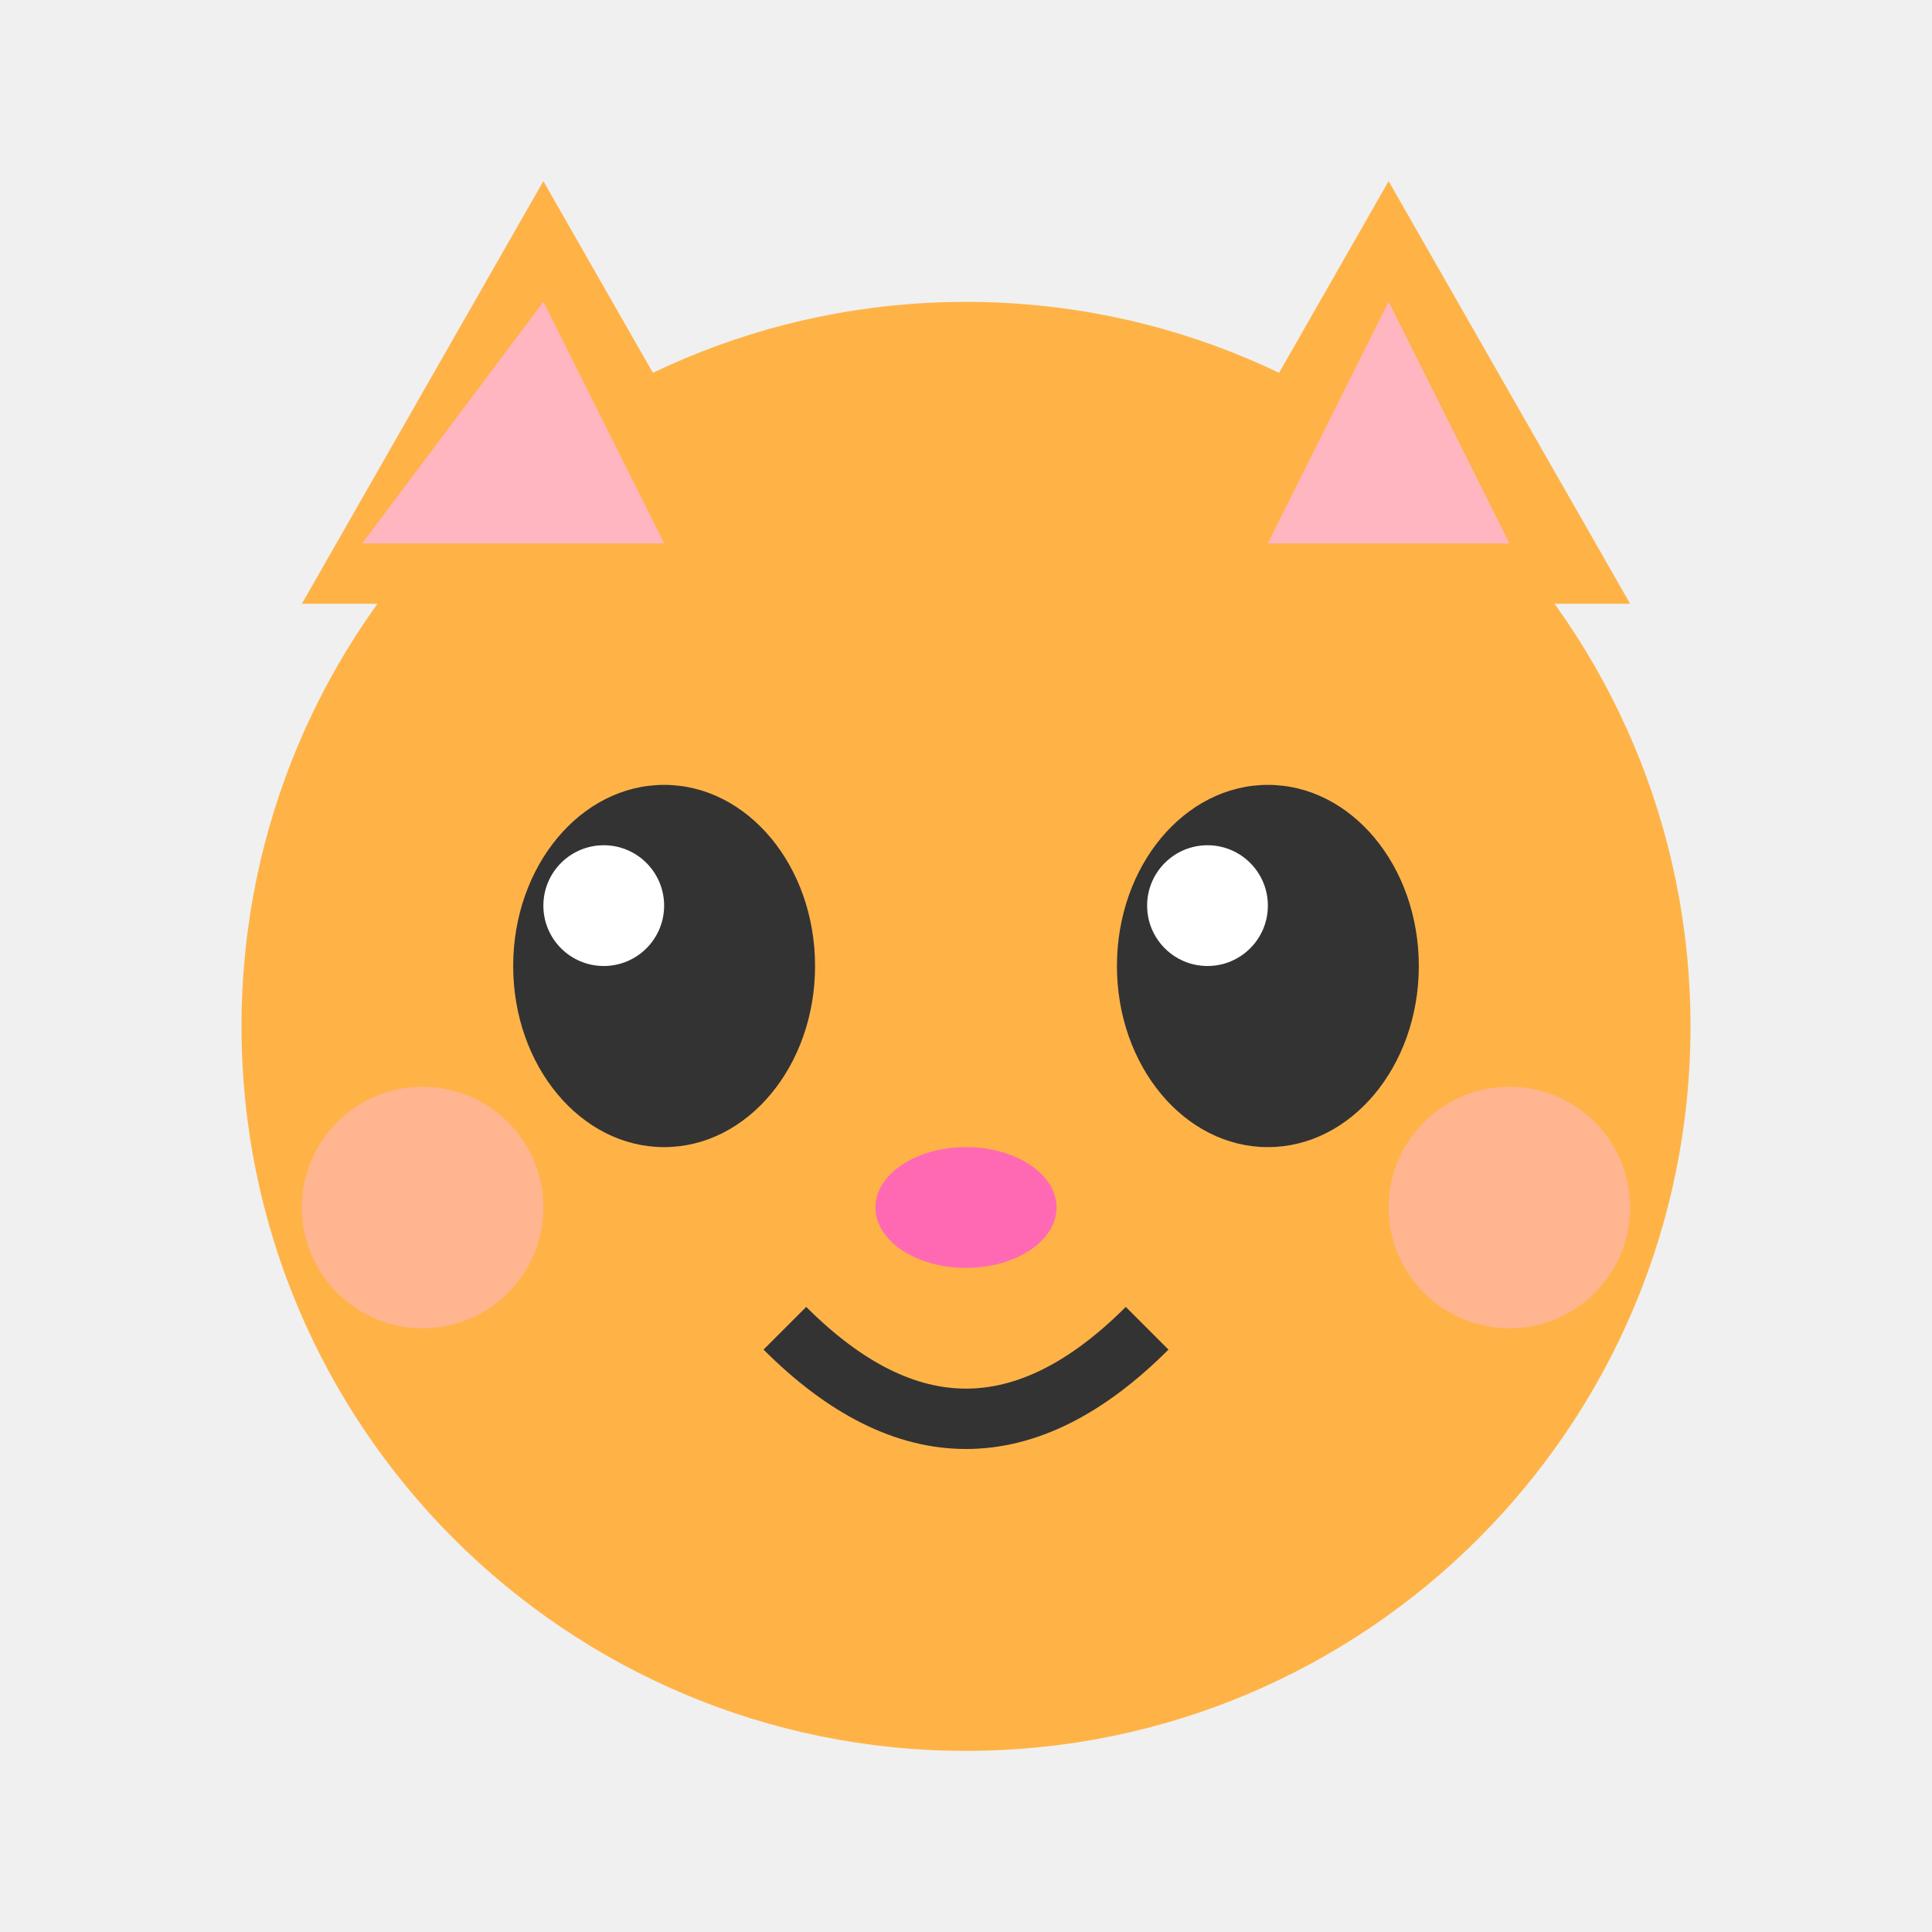
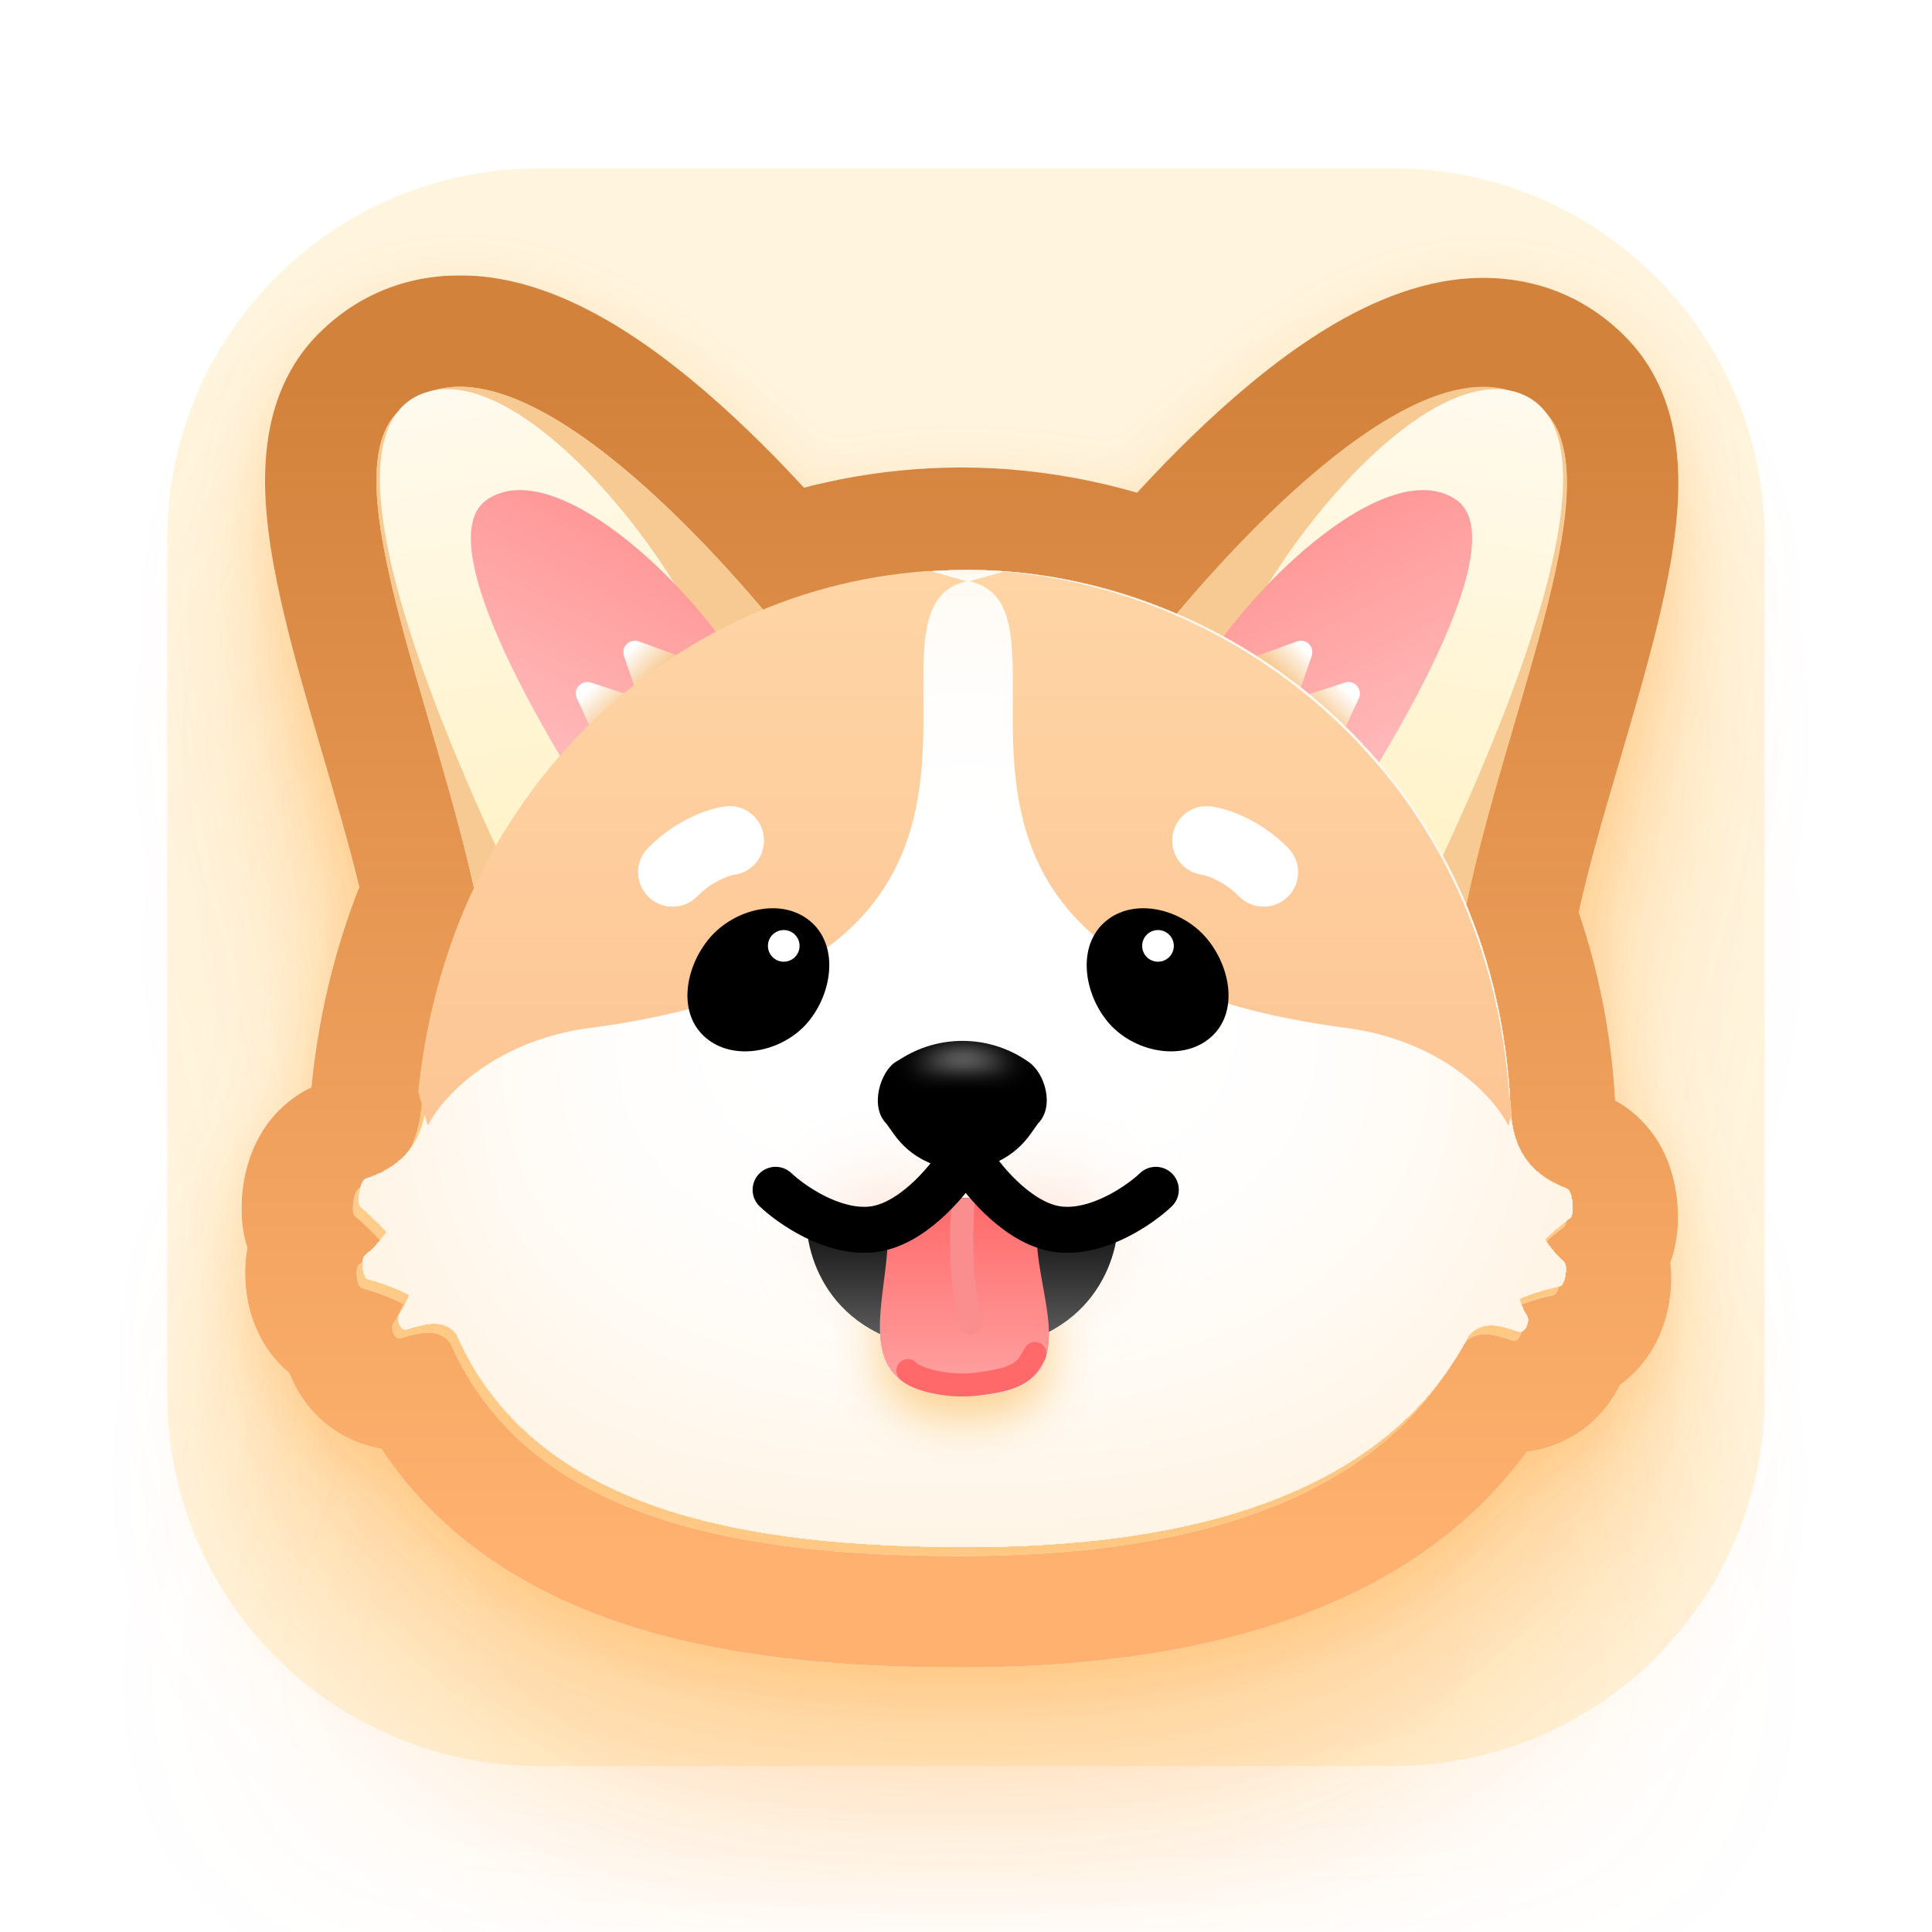
- <svg xmlns="http://www.w3.org/2000/svg" width="32" height="32" viewBox="0 0 32 32">
-   <circle cx="16" cy="17" r="12" fill="#FFB347" />
-   <polygon points="5,10 9,3 13,10" fill="#FFB347" />
-   <polygon points="6,9 9,5 11,9" fill="#FFB6C1" />
-   <polygon points="19,10 23,3 27,10" fill="#FFB347" />
-   <polygon points="21,9 23,5 25,9" fill="#FFB6C1" />
-   <ellipse cx="11" cy="16" rx="2.5" ry="3" fill="#333" />
-   <ellipse cx="21" cy="16" rx="2.5" ry="3" fill="#333" />
-   <circle cx="10" cy="15" r="1" fill="#FFF" />
-   <circle cx="20" cy="15" r="1" fill="#FFF" />
-   <ellipse cx="16" cy="20" rx="1.5" ry="1" fill="#FF69B4" />
-   <path d="M13,22 Q16,25 19,22" fill="none" stroke="#333" stroke-width="1" />
-   <circle cx="7" cy="20" r="2" fill="#FFB6C1" opacity="0.6" />
-   <circle cx="25" cy="20" r="2" fill="#FFB6C1" opacity="0.6" />
+ <svg xmlns="http://www.w3.org/2000/svg" width="104" height="104" viewBox="0 0 104 104" fill="none">
+   <g clip-path="url(#clip0_0_26)">
+     <rect width="104" height="104" fill="white" />
+     <rect x="9" y="9.063" width="86" height="86" rx="20" fill="#FFF4DD" />
+     <g filter="url(#filter0_dddd_0_26)">
+       <mask id="path-2-outside-1_0_26" maskUnits="userSpaceOnUse" x="12.998" y="14.82" width="78" height="75" fill="black">
+         <rect fill="white" x="12.998" y="14.82" width="78" height="75" />
+         <path d="M21.387 22.209C26.383 17.19 36.141 26.922 41.38 33.178C44.671 31.86 48.19 31.165 51.764 31.165C55.553 31.165 59.418 31.979 63.044 33.541C68.235 27.297 78.171 17.264 83.227 22.343C86.847 25.98 80.701 39.229 78.762 49.586C80.05 52.795 80.844 56.385 80.991 60.33C81.144 62.364 81.981 63.693 84.035 64.487C84.311 64.594 84.443 65.856 84.206 66.033C83.762 66.36 83.297 66.757 82.828 67.196C83.126 67.66 83.468 68.078 83.862 68.422C84.084 68.618 83.921 69.651 83.632 69.716C82.917 69.873 82.161 70.098 81.442 70.402C81.566 70.754 81.709 71.077 81.881 71.362C82.034 71.615 81.729 72.269 81.449 72.174C80.4 71.813 79.436 71.527 78.72 72.401C74.088 81.247 63.081 83.762 51.764 83.762C39.907 83.762 28.421 81.867 24.231 72.27C23.547 71.462 22.581 71.733 21.538 72.047C21.255 72.132 21 71.493 21.168 71.251C21.38 70.943 21.559 70.584 21.715 70.188C20.986 69.822 20.211 69.543 19.481 69.341C19.197 69.261 19.091 68.255 19.323 68.072C19.764 67.725 20.152 67.29 20.493 66.796C20.019 66.288 19.547 65.829 19.097 65.455C18.871 65.265 19.063 64.046 19.342 63.953C21.512 63.237 22.433 61.878 22.68 59.715C23.024 55.525 24.057 51.703 25.624 48.313C23.479 38.146 17.899 25.714 21.387 22.209Z" />
+       </mask>
+       <path d="M21.387 22.209L17.135 17.976L17.134 17.976L21.387 22.209ZM41.38 33.178L36.781 37.031L39.574 40.366L43.612 38.748L41.38 33.178ZM51.764 31.165L51.765 25.165H51.765L51.764 31.165ZM63.044 33.541L60.671 39.051L64.791 40.826L67.659 37.376L63.044 33.541ZM83.227 22.343L87.48 18.111L87.479 18.11L83.227 22.343ZM78.762 49.586L72.865 48.482L72.543 50.199L73.194 51.821L78.762 49.586ZM80.991 60.33L74.995 60.553L74.999 60.666L75.008 60.78L80.991 60.33ZM84.035 64.487L86.213 58.896L86.205 58.893L86.197 58.89L84.035 64.487ZM84.206 66.033L87.767 70.862L87.782 70.851L87.797 70.84L84.206 66.033ZM82.828 67.196L78.728 62.816L75.074 66.236L77.783 70.444L82.828 67.196ZM83.862 68.422L87.829 63.922L87.823 63.916L87.816 63.91L83.862 68.422ZM83.632 69.716L84.923 75.575L84.933 75.573L83.632 69.716ZM81.442 70.402L79.103 64.877L73.911 67.074L75.782 72.393L81.442 70.402ZM81.881 71.362L87.019 68.263L87.017 68.259L81.881 71.362ZM81.449 72.174L79.497 77.847L79.507 77.851L81.449 72.174ZM78.72 72.401L74.077 68.601L73.689 69.075L73.405 69.618L78.72 72.401ZM51.764 83.762V89.762H51.764L51.764 83.762ZM24.231 72.27L29.73 69.869L29.378 69.064L28.809 68.392L24.231 72.27ZM21.538 72.047L23.26 77.795L23.268 77.793L21.538 72.047ZM21.168 71.251L26.106 74.658L26.107 74.657L21.168 71.251ZM21.715 70.188L27.297 72.39L29.311 67.286L24.406 64.825L21.715 70.188ZM19.481 69.341L17.863 75.118L17.87 75.12L17.877 75.122L19.481 69.341ZM19.323 68.072L15.611 63.358L15.605 63.363L19.323 68.072ZM20.493 66.796L25.427 70.21L28.173 66.239L24.883 62.707L20.493 66.796ZM19.097 65.455L15.245 70.055L15.252 70.06L15.258 70.066L19.097 65.455ZM19.342 63.953L17.463 58.255L17.451 58.259L17.438 58.263L19.342 63.953ZM22.68 59.715L28.641 60.397L28.652 60.301L28.66 60.206L22.68 59.715ZM25.624 48.313L31.07 50.83L31.905 49.023L31.494 47.075L25.624 48.313ZM21.387 22.209L25.64 26.441C25.232 26.851 24.656 26.802 24.824 26.832C25.288 26.915 26.305 27.304 27.865 28.39C30.922 30.517 34.264 34.026 36.781 37.031L41.38 33.178L45.98 29.326C43.257 26.074 39.1 21.589 34.719 18.54C32.561 17.039 29.874 15.545 26.94 15.02C23.709 14.441 20.04 15.057 17.135 17.976L21.387 22.209ZM41.38 33.178L43.612 38.748C46.207 37.708 48.97 37.164 51.764 37.165L51.764 31.165L51.765 25.165C47.41 25.164 43.134 26.012 39.149 27.609L41.38 33.178ZM51.764 31.165L51.764 37.165C54.703 37.165 57.762 37.798 60.671 39.051L63.044 33.541L65.418 28.03C61.073 26.159 56.403 25.165 51.765 25.165L51.764 31.165ZM63.044 33.541L67.659 37.376C70.15 34.379 73.53 30.794 76.643 28.6C78.233 27.479 79.284 27.062 79.778 26.969C79.977 26.932 79.393 26.996 78.975 26.576L83.227 22.343L87.479 18.11C84.533 15.151 80.811 14.565 77.562 15.175C74.61 15.73 71.904 17.259 69.729 18.792C65.312 21.905 61.129 26.459 58.431 29.705L63.044 33.541ZM83.227 22.343L78.975 26.576C77.997 25.594 78.415 24.832 78.337 26.373C78.272 27.641 77.919 29.466 77.275 31.924C76.133 36.282 73.875 43.085 72.865 48.482L78.762 49.586L84.66 50.689C85.588 45.729 87.372 40.73 88.883 34.966C89.566 32.362 90.191 29.545 90.322 26.983C90.438 24.694 90.268 20.912 87.48 18.111L83.227 22.343ZM78.762 49.586L73.194 51.821C74.22 54.376 74.874 57.285 74.995 60.553L80.991 60.33L86.987 60.107C86.815 55.486 85.881 51.213 84.33 47.35L78.762 49.586ZM80.991 60.33L75.008 60.78C75.137 62.501 75.599 64.498 76.902 66.339C78.227 68.212 80.029 69.371 81.872 70.084L84.035 64.487L86.197 58.89C86.078 58.844 86.115 58.844 86.236 58.931C86.368 59.026 86.54 59.185 86.698 59.409C87.031 59.878 86.998 60.194 86.974 59.879L80.991 60.33ZM84.035 64.487L81.856 70.078C80.203 69.433 79.375 68.267 79.112 67.865C78.78 67.358 78.615 66.924 78.546 66.726C78.401 66.309 78.361 66.009 78.347 65.879C78.333 65.744 78.31 65.459 78.357 65.046C78.38 64.849 78.44 64.422 78.631 63.892C78.777 63.486 79.269 62.231 80.615 61.226L84.206 66.033L87.797 70.84C89.202 69.79 89.742 68.458 89.924 67.948C90.152 67.314 90.239 66.759 90.279 66.417C90.359 65.715 90.33 65.074 90.278 64.589C90.226 64.108 90.116 63.461 89.876 62.772C89.759 62.438 89.541 61.886 89.15 61.289C88.828 60.797 87.935 59.567 86.213 58.896L84.035 64.487ZM84.206 66.033L80.644 61.204C79.962 61.707 79.314 62.266 78.728 62.816L82.828 67.196L86.928 71.576C87.279 71.248 87.562 71.013 87.767 70.862L84.206 66.033ZM82.828 67.196L77.783 70.444C78.316 71.273 79.008 72.147 79.907 72.935L83.862 68.422L87.816 63.91C87.874 63.961 87.904 63.996 87.91 64.003C87.916 64.01 87.902 63.994 87.873 63.948L82.828 67.196ZM83.862 68.422L79.894 72.923C78.851 72.004 78.423 70.973 78.255 70.488C78.068 69.944 78.008 69.495 77.985 69.245C77.939 68.742 77.982 68.36 78.022 68.121C78.06 67.896 78.153 67.457 78.415 66.912C78.545 66.642 78.813 66.142 79.298 65.609C79.765 65.097 80.752 64.209 82.332 63.858L83.632 69.716L84.933 75.573C86.584 75.206 87.64 74.272 88.17 73.69C88.719 73.088 89.045 72.495 89.228 72.115C89.595 71.353 89.768 70.631 89.855 70.116C89.945 69.586 90.004 68.905 89.935 68.152C89.901 67.776 89.82 67.214 89.6 66.576C89.4 65.996 88.928 64.89 87.829 63.922L83.862 68.422ZM83.632 69.716L82.341 63.856C81.339 64.077 80.222 64.403 79.103 64.877L81.442 70.402L83.781 75.927C84.1 75.792 84.495 75.669 84.923 75.575L83.632 69.716ZM81.442 70.402L75.782 72.393C76.001 73.015 76.305 73.736 76.746 74.465L81.881 71.362L87.017 68.259C87.068 68.343 87.096 68.402 87.106 68.425C87.117 68.448 87.114 68.446 87.102 68.411L81.442 70.402ZM81.881 71.362L76.744 74.462C75.797 72.892 75.897 71.419 75.961 70.89C76.043 70.214 76.242 69.65 76.469 69.199C76.674 68.792 77.106 68.071 77.939 67.413C78.784 66.746 80.827 65.62 83.39 66.496L81.449 72.174L79.507 77.851C82.21 78.775 84.397 77.603 85.373 76.832C86.338 76.071 86.888 75.188 87.186 74.598C87.505 73.964 87.77 73.195 87.874 72.329C87.961 71.609 88.042 69.959 87.019 68.263L81.881 71.362ZM81.449 72.174L83.401 66.5C83.017 66.368 81.623 65.85 80.055 65.825C77.972 65.792 75.723 66.59 74.077 68.601L78.72 72.401L83.363 76.201C83.001 76.644 82.45 77.118 81.7 77.445C80.969 77.764 80.308 77.83 79.865 77.823C79.456 77.817 79.198 77.748 79.19 77.746C79.184 77.744 79.242 77.759 79.497 77.847L81.449 72.174ZM78.72 72.401L73.405 69.618C70.51 75.147 62.938 77.762 51.764 77.762L51.764 83.762L51.764 89.762C63.223 89.762 77.667 87.347 84.036 75.184L78.72 72.401ZM51.764 83.762V77.762C46.041 77.762 40.999 77.288 37.07 75.94C33.299 74.646 30.971 72.713 29.73 69.869L24.231 72.27L18.732 74.671C21.68 81.423 27.191 85.237 33.175 87.29C39.001 89.289 45.63 89.762 51.764 89.762V83.762ZM24.231 72.27L28.809 68.392C27.1 66.374 24.838 65.713 22.94 65.739C21.487 65.758 20.154 66.198 19.808 66.302L21.538 72.047L23.268 77.793C23.395 77.754 23.48 77.729 23.55 77.709C23.583 77.7 23.607 77.694 23.624 77.689C23.64 77.685 23.647 77.683 23.646 77.684C23.645 77.684 23.633 77.687 23.612 77.691C23.59 77.695 23.557 77.701 23.514 77.707C23.429 77.719 23.286 77.735 23.098 77.737C22.717 77.743 22.099 77.692 21.391 77.401C20.652 77.098 20.066 76.636 19.652 76.148L24.231 72.27ZM21.538 72.047L19.815 66.3C22.323 65.549 24.312 66.648 25.22 67.418C26.071 68.141 26.489 68.927 26.685 69.376C26.901 69.872 27.071 70.476 27.107 71.179C27.137 71.762 27.115 73.195 26.106 74.658L21.168 71.251L16.229 67.844C15.136 69.427 15.083 71.032 15.123 71.799C15.169 72.688 15.389 73.492 15.683 74.168C15.957 74.796 16.481 75.741 17.455 76.567C18.484 77.441 20.611 78.589 23.26 77.795L21.538 72.047ZM21.168 71.251L26.107 74.657C26.649 73.871 27.026 73.076 27.297 72.39L21.715 70.188L16.134 67.986C16.116 68.032 16.11 68.04 16.121 68.019C16.132 67.999 16.165 67.936 16.228 67.844L21.168 71.251ZM21.715 70.188L24.406 64.825C23.263 64.252 22.113 63.844 21.085 63.559L19.481 69.341L17.877 75.122C18.31 75.242 18.708 75.392 19.025 75.551L21.715 70.188ZM19.481 69.341L21.099 63.563C22.612 63.986 23.54 64.887 23.99 65.427C24.453 65.981 24.701 66.496 24.823 66.781C25.067 67.352 25.141 67.812 25.169 68.053C25.198 68.31 25.221 68.71 25.144 69.226C25.105 69.484 25.017 69.935 24.795 70.471C24.593 70.958 24.108 71.939 23.041 72.781L19.323 68.072L15.605 63.363C14.48 64.251 13.947 65.303 13.708 65.88C13.448 66.507 13.333 67.067 13.276 67.446C13.163 68.204 13.186 68.896 13.249 69.436C13.31 69.963 13.449 70.7 13.785 71.488C13.953 71.882 14.254 72.489 14.776 73.115C15.286 73.725 16.279 74.675 17.863 75.118L19.481 69.341ZM19.323 68.072L23.034 72.786C24.041 71.994 24.822 71.085 25.427 70.21L20.493 66.796L15.558 63.384C15.522 63.435 15.505 63.454 15.509 63.449C15.514 63.443 15.547 63.408 15.611 63.358L19.323 68.072ZM20.493 66.796L24.883 62.707C24.293 62.073 23.635 61.426 22.937 60.844L19.097 65.455L15.258 70.066C15.459 70.233 15.745 70.503 16.102 70.886L20.493 66.796ZM19.097 65.455L22.949 60.854C24.209 61.909 24.637 63.154 24.767 63.578C24.933 64.119 24.974 64.551 24.988 64.755C25.016 65.179 24.977 65.474 24.954 65.618C24.932 65.758 24.874 66.068 24.701 66.487C24.619 66.688 24.428 67.115 24.066 67.605C23.771 68.003 22.892 69.092 21.246 69.643L19.342 63.953L17.438 58.263C15.723 58.837 14.777 59.984 14.419 60.468C13.993 61.043 13.744 61.582 13.607 61.914C13.327 62.593 13.183 63.237 13.106 63.717C13.028 64.201 12.967 64.843 13.014 65.552C13.037 65.898 13.098 66.457 13.296 67.101C13.458 67.628 13.929 68.953 15.245 70.055L19.097 65.455ZM19.342 63.953L21.222 69.651C23.169 69.008 25.076 67.891 26.507 66.01C27.902 64.176 28.441 62.145 28.641 60.397L22.68 59.715L16.719 59.032C16.672 59.447 16.626 59.178 16.957 58.744C17.117 58.533 17.293 58.382 17.431 58.291C17.556 58.208 17.592 58.212 17.463 58.255L19.342 63.953ZM22.68 59.715L28.66 60.206C28.948 56.702 29.805 53.567 31.07 50.83L25.624 48.313L20.177 45.796C18.309 49.839 17.101 54.348 16.7 59.223L22.68 59.715ZM25.624 48.313L31.494 47.075C30.908 44.294 30.101 41.423 29.328 38.763C28.531 36.023 27.788 33.562 27.207 31.281C26.617 28.965 26.314 27.272 26.272 26.118C26.221 24.731 26.592 25.485 25.64 26.441L21.387 22.209L17.134 17.976C14.438 20.685 14.198 24.308 14.28 26.555C14.37 29.036 14.942 31.744 15.579 34.244C16.225 36.78 17.061 39.553 17.805 42.112C18.572 44.752 19.267 47.248 19.753 49.551L25.624 48.313Z" fill="white" mask="url(#path-2-outside-1_0_26)" />
+       <path d="M21.387 22.209L17.135 17.976L17.134 17.976L21.387 22.209ZM41.38 33.178L36.781 37.031L39.574 40.366L43.612 38.748L41.38 33.178ZM51.764 31.165L51.765 25.165H51.765L51.764 31.165ZM63.044 33.541L60.671 39.051L64.791 40.826L67.659 37.376L63.044 33.541ZM83.227 22.343L87.48 18.111L87.479 18.11L83.227 22.343ZM78.762 49.586L72.865 48.482L72.543 50.199L73.194 51.821L78.762 49.586ZM80.991 60.33L74.995 60.553L74.999 60.666L75.008 60.78L80.991 60.33ZM84.035 64.487L86.213 58.896L86.205 58.893L86.197 58.89L84.035 64.487ZM84.206 66.033L87.767 70.862L87.782 70.851L87.797 70.84L84.206 66.033ZM82.828 67.196L78.728 62.816L75.074 66.236L77.783 70.444L82.828 67.196ZM83.862 68.422L87.829 63.922L87.823 63.916L87.816 63.91L83.862 68.422ZM83.632 69.716L84.923 75.575L84.933 75.573L83.632 69.716ZM81.442 70.402L79.103 64.877L73.911 67.074L75.782 72.393L81.442 70.402ZM81.881 71.362L87.019 68.263L87.017 68.259L81.881 71.362ZM81.449 72.174L79.497 77.847L79.507 77.851L81.449 72.174ZM78.72 72.401L74.077 68.601L73.689 69.075L73.405 69.618L78.72 72.401ZM51.764 83.762V89.762H51.764L51.764 83.762ZM24.231 72.27L29.73 69.869L29.378 69.064L28.809 68.392L24.231 72.27ZM21.538 72.047L23.26 77.795L23.268 77.793L21.538 72.047ZM21.168 71.251L26.106 74.658L26.107 74.657L21.168 71.251ZM21.715 70.188L27.297 72.39L29.311 67.286L24.406 64.825L21.715 70.188ZM19.481 69.341L17.863 75.118L17.87 75.12L17.877 75.122L19.481 69.341ZM19.323 68.072L15.611 63.358L15.605 63.363L19.323 68.072ZM20.493 66.796L25.427 70.21L28.173 66.239L24.883 62.707L20.493 66.796ZM19.097 65.455L15.245 70.055L15.252 70.06L15.258 70.066L19.097 65.455ZM19.342 63.953L17.463 58.255L17.451 58.259L17.438 58.263L19.342 63.953ZM22.68 59.715L28.641 60.397L28.652 60.301L28.66 60.206L22.68 59.715ZM25.624 48.313L31.07 50.83L31.905 49.023L31.494 47.075L25.624 48.313ZM21.387 22.209L25.64 26.441C25.232 26.851 24.656 26.802 24.824 26.832C25.288 26.915 26.305 27.304 27.865 28.39C30.922 30.517 34.264 34.026 36.781 37.031L41.38 33.178L45.98 29.326C43.257 26.074 39.1 21.589 34.719 18.54C32.561 17.039 29.874 15.545 26.94 15.02C23.709 14.441 20.04 15.057 17.135 17.976L21.387 22.209ZM41.38 33.178L43.612 38.748C46.207 37.708 48.97 37.164 51.764 37.165L51.764 31.165L51.765 25.165C47.41 25.164 43.134 26.012 39.149 27.609L41.38 33.178ZM51.764 31.165L51.764 37.165C54.703 37.165 57.762 37.798 60.671 39.051L63.044 33.541L65.418 28.03C61.073 26.159 56.403 25.165 51.765 25.165L51.764 31.165ZM63.044 33.541L67.659 37.376C70.15 34.379 73.53 30.794 76.643 28.6C78.233 27.479 79.284 27.062 79.778 26.969C79.977 26.932 79.393 26.996 78.975 26.576L83.227 22.343L87.479 18.11C84.533 15.151 80.811 14.565 77.562 15.175C74.61 15.73 71.904 17.259 69.729 18.792C65.312 21.905 61.129 26.459 58.431 29.705L63.044 33.541ZM83.227 22.343L78.975 26.576C77.997 25.594 78.415 24.832 78.337 26.373C78.272 27.641 77.919 29.466 77.275 31.924C76.133 36.282 73.875 43.085 72.865 48.482L78.762 49.586L84.66 50.689C85.588 45.729 87.372 40.73 88.883 34.966C89.566 32.362 90.191 29.545 90.322 26.983C90.438 24.694 90.268 20.912 87.48 18.111L83.227 22.343ZM78.762 49.586L73.194 51.821C74.22 54.376 74.874 57.285 74.995 60.553L80.991 60.33L86.987 60.107C86.815 55.486 85.881 51.213 84.33 47.35L78.762 49.586ZM80.991 60.33L75.008 60.78C75.137 62.501 75.599 64.498 76.902 66.339C78.227 68.212 80.029 69.371 81.872 70.084L84.035 64.487L86.197 58.89C86.078 58.844 86.115 58.844 86.236 58.931C86.368 59.026 86.54 59.185 86.698 59.409C87.031 59.878 86.998 60.194 86.974 59.879L80.991 60.33ZM84.035 64.487L81.856 70.078C80.203 69.433 79.375 68.267 79.112 67.865C78.78 67.358 78.615 66.924 78.546 66.726C78.401 66.309 78.361 66.009 78.347 65.879C78.333 65.744 78.31 65.459 78.357 65.046C78.38 64.849 78.44 64.422 78.631 63.892C78.777 63.486 79.269 62.231 80.615 61.226L84.206 66.033L87.797 70.84C89.202 69.79 89.742 68.458 89.924 67.948C90.152 67.314 90.239 66.759 90.279 66.417C90.359 65.715 90.33 65.074 90.278 64.589C90.226 64.108 90.116 63.461 89.876 62.772C89.759 62.438 89.541 61.886 89.15 61.289C88.828 60.797 87.935 59.567 86.213 58.896L84.035 64.487ZM84.206 66.033L80.644 61.204C79.962 61.707 79.314 62.266 78.728 62.816L82.828 67.196L86.928 71.576C87.279 71.248 87.562 71.013 87.767 70.862L84.206 66.033ZM82.828 67.196L77.783 70.444C78.316 71.273 79.008 72.147 79.907 72.935L83.862 68.422L87.816 63.91C87.874 63.961 87.904 63.996 87.91 64.003C87.916 64.01 87.902 63.994 87.873 63.948L82.828 67.196ZM83.862 68.422L79.894 72.923C78.851 72.004 78.423 70.973 78.255 70.488C78.068 69.944 78.008 69.495 77.985 69.245C77.939 68.742 77.982 68.36 78.022 68.121C78.06 67.896 78.153 67.457 78.415 66.912C78.545 66.642 78.813 66.142 79.298 65.609C79.765 65.097 80.752 64.209 82.332 63.858L83.632 69.716L84.933 75.573C86.584 75.206 87.64 74.272 88.17 73.69C88.719 73.088 89.045 72.495 89.228 72.115C89.595 71.353 89.768 70.631 89.855 70.116C89.945 69.586 90.004 68.905 89.935 68.152C89.901 67.776 89.82 67.214 89.6 66.576C89.4 65.996 88.928 64.89 87.829 63.922L83.862 68.422ZM83.632 69.716L82.341 63.856C81.339 64.077 80.222 64.403 79.103 64.877L81.442 70.402L83.781 75.927C84.1 75.792 84.495 75.669 84.923 75.575L83.632 69.716ZM81.442 70.402L75.782 72.393C76.001 73.015 76.305 73.736 76.746 74.465L81.881 71.362L87.017 68.259C87.068 68.343 87.096 68.402 87.106 68.425C87.117 68.448 87.114 68.446 87.102 68.411L81.442 70.402ZM81.881 71.362L76.744 74.462C75.797 72.892 75.897 71.419 75.961 70.89C76.043 70.214 76.242 69.65 76.469 69.199C76.674 68.792 77.106 68.071 77.939 67.413C78.784 66.746 80.827 65.62 83.39 66.496L81.449 72.174L79.507 77.851C82.21 78.775 84.397 77.603 85.373 76.832C86.338 76.071 86.888 75.188 87.186 74.598C87.505 73.964 87.77 73.195 87.874 72.329C87.961 71.609 88.042 69.959 87.019 68.263L81.881 71.362ZM81.449 72.174L83.401 66.5C83.017 66.368 81.623 65.85 80.055 65.825C77.972 65.792 75.723 66.59 74.077 68.601L78.72 72.401L83.363 76.201C83.001 76.644 82.45 77.118 81.7 77.445C80.969 77.764 80.308 77.83 79.865 77.823C79.456 77.817 79.198 77.748 79.19 77.746C79.184 77.744 79.242 77.759 79.497 77.847L81.449 72.174ZM78.72 72.401L73.405 69.618C70.51 75.147 62.938 77.762 51.764 77.762L51.764 83.762L51.764 89.762C63.223 89.762 77.667 87.347 84.036 75.184L78.72 72.401ZM51.764 83.762V77.762C46.041 77.762 40.999 77.288 37.07 75.94C33.299 74.646 30.971 72.713 29.73 69.869L24.231 72.27L18.732 74.671C21.68 81.423 27.191 85.237 33.175 87.29C39.001 89.289 45.63 89.762 51.764 89.762V83.762ZM24.231 72.27L28.809 68.392C27.1 66.374 24.838 65.713 22.94 65.739C21.487 65.758 20.154 66.198 19.808 66.302L21.538 72.047L23.268 77.793C23.395 77.754 23.48 77.729 23.55 77.709C23.583 77.7 23.607 77.694 23.624 77.689C23.64 77.685 23.647 77.683 23.646 77.684C23.645 77.684 23.633 77.687 23.612 77.691C23.59 77.695 23.557 77.701 23.514 77.707C23.429 77.719 23.286 77.735 23.098 77.737C22.717 77.743 22.099 77.692 21.391 77.401C20.652 77.098 20.066 76.636 19.652 76.148L24.231 72.27ZM21.538 72.047L19.815 66.3C22.323 65.549 24.312 66.648 25.22 67.418C26.071 68.141 26.489 68.927 26.685 69.376C26.901 69.872 27.071 70.476 27.107 71.179C27.137 71.762 27.115 73.195 26.106 74.658L21.168 71.251L16.229 67.844C15.136 69.427 15.083 71.032 15.123 71.799C15.169 72.688 15.389 73.492 15.683 74.168C15.957 74.796 16.481 75.741 17.455 76.567C18.484 77.441 20.611 78.589 23.26 77.795L21.538 72.047ZM21.168 71.251L26.107 74.657C26.649 73.871 27.026 73.076 27.297 72.39L21.715 70.188L16.134 67.986C16.116 68.032 16.11 68.04 16.121 68.019C16.132 67.999 16.165 67.936 16.228 67.844L21.168 71.251ZM21.715 70.188L24.406 64.825C23.263 64.252 22.113 63.844 21.085 63.559L19.481 69.341L17.877 75.122C18.31 75.242 18.708 75.392 19.025 75.551L21.715 70.188ZM19.481 69.341L21.099 63.563C22.612 63.986 23.54 64.887 23.99 65.427C24.453 65.981 24.701 66.496 24.823 66.781C25.067 67.352 25.141 67.812 25.169 68.053C25.198 68.31 25.221 68.71 25.144 69.226C25.105 69.484 25.017 69.935 24.795 70.471C24.593 70.958 24.108 71.939 23.041 72.781L19.323 68.072L15.605 63.363C14.48 64.251 13.947 65.303 13.708 65.88C13.448 66.507 13.333 67.067 13.276 67.446C13.163 68.204 13.186 68.896 13.249 69.436C13.31 69.963 13.449 70.7 13.785 71.488C13.953 71.882 14.254 72.489 14.776 73.115C15.286 73.725 16.279 74.675 17.863 75.118L19.481 69.341ZM19.323 68.072L23.034 72.786C24.041 71.994 24.822 71.085 25.427 70.21L20.493 66.796L15.558 63.384C15.522 63.435 15.505 63.454 15.509 63.449C15.514 63.443 15.547 63.408 15.611 63.358L19.323 68.072ZM20.493 66.796L24.883 62.707C24.293 62.073 23.635 61.426 22.937 60.844L19.097 65.455L15.258 70.066C15.459 70.233 15.745 70.503 16.102 70.886L20.493 66.796ZM19.097 65.455L22.949 60.854C24.209 61.909 24.637 63.154 24.767 63.578C24.933 64.119 24.974 64.551 24.988 64.755C25.016 65.179 24.977 65.474 24.954 65.618C24.932 65.758 24.874 66.068 24.701 66.487C24.619 66.688 24.428 67.115 24.066 67.605C23.771 68.003 22.892 69.092 21.246 69.643L19.342 63.953L17.438 58.263C15.723 58.837 14.777 59.984 14.419 60.468C13.993 61.043 13.744 61.582 13.607 61.914C13.327 62.593 13.183 63.237 13.106 63.717C13.028 64.201 12.967 64.843 13.014 65.552C13.037 65.898 13.098 66.457 13.296 67.101C13.458 67.628 13.929 68.953 15.245 70.055L19.097 65.455ZM19.342 63.953L21.222 69.651C23.169 69.008 25.076 67.891 26.507 66.01C27.902 64.176 28.441 62.145 28.641 60.397L22.68 59.715L16.719 59.032C16.672 59.447 16.626 59.178 16.957 58.744C17.117 58.533 17.293 58.382 17.431 58.291C17.556 58.208 17.592 58.212 17.463 58.255L19.342 63.953ZM22.68 59.715L28.66 60.206C28.948 56.702 29.805 53.567 31.07 50.83L25.624 48.313L20.177 45.796C18.309 49.839 17.101 54.348 16.7 59.223L22.68 59.715ZM25.624 48.313L31.494 47.075C30.908 44.294 30.101 41.423 29.328 38.763C28.531 36.023 27.788 33.562 27.207 31.281C26.617 28.965 26.314 27.272 26.272 26.118C26.221 24.731 26.592 25.485 25.64 26.441L21.387 22.209L17.134 17.976C14.438 20.685 14.198 24.308 14.28 26.555C14.37 29.036 14.942 31.744 15.579 34.244C16.225 36.78 17.061 39.553 17.805 42.112C18.572 44.752 19.267 47.248 19.753 49.551L25.624 48.313Z" fill="url(#paint0_linear_0_26)" mask="url(#path-2-outside-1_0_26)" />
+       <path d="M21.387 22.208C26.723 16.847 37.496 28.319 42.388 34.405C44.121 42.742 31.024 50.664 26.409 54.668C26.431 44.151 17.118 26.497 21.387 22.208Z" fill="#F7CA93" />
+       <path d="M22.88 21.137C16.201 23.38 25.059 42.275 28.429 49.218C35.29 48.006 38.645 40.21 38.944 37.35C37.983 31.904 28.476 19.258 22.88 21.137Z" fill="url(#paint1_linear_0_26)" />
+       <path d="M26.243 26.877C22.689 29.219 30.595 41.93 34.386 47.161C39.866 45.16 40.981 40.221 40.81 37.819C39.221 33.47 30.396 24.139 26.243 26.877Z" fill="url(#paint2_linear_0_26)" />
+       <path d="M83.205 22.208C77.869 16.847 67.097 28.319 62.205 34.405C60.471 42.742 73.568 50.664 78.184 54.668C78.161 44.151 87.474 26.497 83.205 22.208Z" fill="#F7CA93" />
+       <path d="M81.713 21.137C88.392 23.38 79.533 42.275 76.164 49.218C69.302 48.006 65.947 40.21 65.648 37.35C66.609 31.904 76.117 19.258 81.713 21.137Z" fill="url(#paint3_linear_0_26)" />
+       <path d="M78.35 26.877C81.904 29.219 73.998 41.93 70.206 47.161C64.727 45.16 63.611 40.221 63.783 37.819C65.371 33.47 74.196 24.139 78.35 26.877Z" fill="url(#paint4_linear_0_26)" />
+       <path d="M34.386 34.527L37.218 35.557L32.085 39.827L31.053 37.591C30.827 37.101 31.293 36.577 31.806 36.744L34.368 37.576L33.589 35.31C33.42 34.818 33.897 34.349 34.386 34.527Z" fill="url(#paint5_linear_0_26)" />
+       <path d="M69.813 34.527L66.981 35.557L72.113 39.827L73.145 37.591C73.371 37.101 72.906 36.577 72.392 36.744L69.83 37.576L70.609 35.31C70.778 34.818 70.302 34.349 69.813 34.527Z" fill="url(#paint6_linear_0_26)" />
+       <g filter="url(#filter1_i_0_26)">
+         <path d="M52.091 30.678C65.858 30.679 80.635 41.405 81.317 59.848C81.472 61.88 82.309 63.206 84.361 63.999C84.637 64.106 84.77 65.369 84.532 65.546C84.089 65.873 83.623 66.269 83.154 66.708C83.453 67.173 83.795 67.591 84.189 67.936C84.41 68.132 84.248 69.165 83.959 69.229C83.244 69.386 82.488 69.611 81.769 69.915C81.892 70.267 82.036 70.59 82.208 70.875C82.361 71.129 82.056 71.781 81.776 71.687C80.728 71.326 79.763 71.04 79.047 71.914C74.415 80.76 63.407 83.276 52.091 83.276C40.235 83.276 28.749 81.38 24.559 71.785C23.874 70.975 22.909 71.246 21.864 71.561C21.582 71.645 21.327 71.007 21.494 70.764C21.706 70.456 21.886 70.098 22.042 69.701C21.312 69.335 20.538 69.056 19.808 68.854C19.524 68.775 19.418 67.768 19.649 67.585C20.091 67.238 20.478 66.802 20.819 66.309C20.346 65.8 19.874 65.343 19.424 64.968C19.198 64.779 19.39 63.558 19.67 63.466C21.84 62.751 22.759 61.391 23.007 59.228C24.442 41.759 37.832 30.677 52.091 30.678Z" fill="white" />
+       </g>
+       <mask id="mask0_0_26" style="mask-type:alpha" maskUnits="userSpaceOnUse" x="18" y="30" width="68" height="54">
+         <path d="M51.803 30.678C65.461 30.679 80.101 41.137 81.252 59.17L81.278 59C81.442 61.472 82.341 62.995 84.691 63.77C84.973 63.864 85.167 65.094 84.939 65.285C84.485 65.664 84.008 66.126 83.53 66.639C83.874 67.137 84.266 67.576 84.711 67.927C84.945 68.112 84.838 69.127 84.551 69.207C83.814 69.412 83.033 69.693 82.296 70.063C82.454 70.463 82.635 70.825 82.849 71.135C83.018 71.38 82.761 72.024 82.476 71.94C81.324 71.593 80.263 71.295 79.569 72.42C79.47 72.592 79.382 72.771 79.308 72.957L79.236 73.156L79.509 71.256C75.171 81.027 63.656 83.763 51.803 83.763C39.837 83.763 28.245 81.849 24.016 72.165C23.326 71.349 22.352 71.622 21.298 71.94C21.013 72.026 20.755 71.38 20.924 71.135C21.138 70.825 21.32 70.463 21.478 70.063C20.741 69.693 19.959 69.412 19.222 69.207C18.935 69.128 18.829 68.111 19.063 67.927C19.508 67.576 19.899 67.137 20.244 66.639C19.765 66.126 19.289 65.664 18.834 65.285C18.606 65.094 18.8 63.863 19.082 63.77C21.277 63.046 22.205 61.669 22.452 59.476C23.907 41.855 37.417 30.677 51.803 30.678Z" fill="white" />
+       </mask>
+       <g mask="url(#mask0_0_26)">
+         <path d="M52.028 31.291C45.026 32.908 58.987 51.802 31.651 55.349L31.493 55.369C26.381 56.147 23.719 59.181 23.028 60.6L21.713 55.89C2.134 55.222 24.156 37.814 37.438 27.143L52.028 31.291Z" fill="url(#paint7_linear_0_26)" />
+         <path d="M39.27 45.249C38.733 45.321 37.369 45.763 36.205 46.951" stroke="white" stroke-width="3.712" stroke-linecap="round" />
+         <path d="M52.198 31.291C59.199 32.908 45.239 51.802 72.575 55.349L72.733 55.369C77.845 56.147 80.506 59.181 81.198 60.6L82.512 55.89C102.092 55.222 80.07 37.814 66.787 27.143L52.198 31.291Z" fill="url(#paint8_linear_0_26)" />
+         <path d="M64.956 45.249C65.492 45.321 66.856 45.763 68.02 46.951" stroke="white" stroke-width="3.712" stroke-linecap="round" />
+         <path d="M38.199 50.493C39.519 48.937 42.073 48.278 43.628 49.599C45.184 50.92 44.798 53.486 43.477 55.041C42.156 56.597 39.55 57.186 37.994 55.866C36.44 54.545 36.878 52.048 38.199 50.493Z" fill="black" />
+         <path d="M64.939 50.493C63.618 48.937 61.065 48.278 59.509 49.599C57.954 50.92 58.34 53.486 59.661 55.041C60.982 56.597 63.588 57.186 65.143 55.866C66.698 54.545 66.26 52.048 64.939 50.493Z" fill="black" />
+         <circle cx="42.19" cy="50.917" r="0.852" fill="white" />
+         <circle cx="0.852" cy="0.852" r="0.852" transform="matrix(-1 0 0 1 63.1868 50.0651)" fill="white" />
+       </g>
+       <g filter="url(#filter2_f_0_26)">
+         <ellipse cx="48.079" cy="66.325" rx="2.797" ry="1.826" fill="#FFCCB1" />
+       </g>
+       <g filter="url(#filter3_f_0_26)">
+         <ellipse cx="56.147" cy="66.325" rx="2.797" ry="1.826" fill="#FFCCB1" />
+       </g>
+       <g filter="url(#filter4_d_0_26)">
+         <path d="M51.8 64.499C54.031 64.499 54.611 65.718 55.809 66.298C55.809 66.331 55.809 66.498 55.809 66.532C55.809 70.187 58.861 75.132 51.8 75.132C45.434 75.132 47.792 70.187 47.792 66.532C47.792 66.498 47.792 66.331 47.792 66.298C48.99 65.718 49.569 64.499 51.8 64.499Z" fill="url(#paint9_linear_0_26)" />
+       </g>
+       <path d="M51.8 64.499C55.633 64.499 54.584 68.246 60.188 65.621C60.219 67.981 58.584 72.703 51.8 72.703C45.017 72.703 43.382 67.981 43.413 65.621C49.017 68.246 47.968 64.499 51.8 64.499Z" fill="url(#paint10_linear_0_26)" />
+       <path d="M51.8 64.499C54.031 64.499 54.611 65.718 55.809 66.298C55.809 66.331 55.809 66.498 55.809 66.532C55.809 70.187 58.861 75.132 51.8 75.132C45.434 75.132 47.792 70.187 47.792 66.532C47.792 66.498 47.792 66.331 47.792 66.298C48.99 65.718 49.569 64.499 51.8 64.499Z" fill="url(#paint11_linear_0_26)" />
+       <mask id="mask1_0_26" style="mask-type:alpha" maskUnits="userSpaceOnUse" x="47" y="64" width="9" height="12">
+         <path d="M51.8 64.499C54.031 64.499 54.609 65.852 55.806 66.432C55.806 66.465 55.809 66.498 55.809 66.532C55.809 70.187 57.186 75.132 51.8 75.132C47.145 75.132 47.792 70.187 47.792 66.532C47.792 66.498 47.793 66.465 47.794 66.432C48.992 65.852 49.569 64.499 51.8 64.499Z" fill="#FFB2B2" />
+       </mask>
+       <g mask="url(#mask1_0_26)">
+         <path d="M51.864 64.499C51.864 64.499 51.476 68.346 52.263 71.23" stroke="#FA8D8D" stroke-width="1.237" stroke-linecap="round" />
+       </g>
+       <path d="M55.355 57.153C56.26 57.759 56.784 59.572 55.871 60.486L55.458 61.065C53.662 63.581 49.923 63.581 48.127 61.065L47.714 60.486C46.801 59.572 47.391 57.669 48.23 57.153L48.633 56.911C50.724 55.655 53.36 55.75 55.355 57.153Z" fill="black" />
+       <g filter="url(#filter5_f_0_26)">
+         <path d="M51.858 56.685C53.184 56.761 54.403 57.236 54.847 57.464C54.267 57.222 52.589 57.289 51.858 57.289C51.146 57.289 49.447 57.222 48.868 57.464C49.312 57.236 50.531 56.761 51.858 56.685Z" fill="white" />
+       </g>
+       <path d="M41.751 64.048C42.589 64.843 44.791 66.384 46.901 66.183C49.01 65.982 50.961 63.671 51.673 62.541" stroke="black" stroke-width="2.475" stroke-linecap="round" stroke-linejoin="round" />
+       <path d="M62.218 64.048C61.381 64.843 59.179 66.384 57.069 66.183C54.959 65.982 53.008 63.671 52.296 62.541" stroke="black" stroke-width="2.475" stroke-linecap="round" stroke-linejoin="round" />
+       <path d="M48.868 73.779C49.095 74.109 50.782 74.732 52.579 74.506C54.825 74.222 55.189 73.85 55.712 72.858" stroke="#FF6969" stroke-width="1.237" stroke-linecap="round" />
+     </g>
+   </g>
+   <defs>
+     <filter id="filter0_dddd_0_26" x="3.216" y="12.649" width="97.22" height="110.806" filterUnits="userSpaceOnUse" color-interpolation-filters="sRGB">
+       <feFlood flood-opacity="0" result="BackgroundImageFix" />
+       <feColorMatrix in="SourceAlpha" type="matrix" values="0 0 0 0 0 0 0 0 0 0 0 0 0 0 0 0 0 0 127 0" result="hardAlpha" />
+       <feOffset dy="1.087" />
+       <feGaussianBlur stdDeviation="1.63" />
+       <feColorMatrix type="matrix" values="0 0 0 0 1 0 0 0 0 0.533 0 0 0 0 0 0 0 0 0.2 0" />
+       <feBlend mode="normal" in2="BackgroundImageFix" result="effect1_dropShadow_0_26" />
+       <feColorMatrix in="SourceAlpha" type="matrix" values="0 0 0 0 0 0 0 0 0 0 0 0 0 0 0 0 0 0 127 0" result="hardAlpha" />
+       <feOffset dy="6.521" />
+       <feGaussianBlur stdDeviation="3.261" />
+       <feColorMatrix type="matrix" values="0 0 0 0 1 0 0 0 0 0.533 0 0 0 0 0 0 0 0 0.17 0" />
+       <feBlend mode="normal" in2="effect1_dropShadow_0_26" result="effect2_dropShadow_0_26" />
+       <feColorMatrix in="SourceAlpha" type="matrix" values="0 0 0 0 0 0 0 0 0 0 0 0 0 0 0 0 0 0 127 0" result="hardAlpha" />
+       <feOffset dy="13.042" />
+       <feGaussianBlur stdDeviation="3.804" />
+       <feColorMatrix type="matrix" values="0 0 0 0 1 0 0 0 0 0.533 0 0 0 0 0 0 0 0 0.1 0" />
+       <feBlend mode="normal" in2="effect2_dropShadow_0_26" result="effect3_dropShadow_0_26" />
+       <feColorMatrix in="SourceAlpha" type="matrix" values="0 0 0 0 0 0 0 0 0 0 0 0 0 0 0 0 0 0 127 0" result="hardAlpha" />
+       <feOffset dy="23.911" />
+       <feGaussianBlur stdDeviation="4.891" />
+       <feColorMatrix type="matrix" values="0 0 0 0 1 0 0 0 0 0.533 0 0 0 0 0 0 0 0 0.03 0" />
+       <feBlend mode="normal" in2="effect3_dropShadow_0_26" result="effect4_dropShadow_0_26" />
+       <feBlend mode="normal" in="SourceGraphic" in2="effect4_dropShadow_0_26" result="shape" />
+     </filter>
+     <filter id="filter1_i_0_26" x="19.324" y="25.729" width="65.331" height="57.547" filterUnits="userSpaceOnUse" color-interpolation-filters="sRGB">
+       <feFlood flood-opacity="0" result="BackgroundImageFix" />
+       <feBlend mode="normal" in="SourceGraphic" in2="BackgroundImageFix" result="shape" />
+       <feColorMatrix in="SourceAlpha" type="matrix" values="0 0 0 0 0 0 0 0 0 0 0 0 0 0 0 0 0 0 127 0" result="hardAlpha" />
+       <feOffset dy="-4.949" />
+       <feGaussianBlur stdDeviation="8.352" />
+       <feComposite in2="hardAlpha" operator="arithmetic" k2="-1" k3="1" />
+       <feColorMatrix type="matrix" values="0 0 0 0 1 0 0 0 0 0.948 0 0 0 0 0.875 0 0 0 1 0" />
+       <feBlend mode="normal" in2="shape" result="effect1_innerShadow_0_26" />
+     </filter>
+     <filter id="filter2_f_0_26" x="40.333" y="59.549" width="15.492" height="13.552" filterUnits="userSpaceOnUse" color-interpolation-filters="sRGB">
+       <feFlood flood-opacity="0" result="BackgroundImageFix" />
+       <feBlend mode="normal" in="SourceGraphic" in2="BackgroundImageFix" result="shape" />
+       <feGaussianBlur stdDeviation="2.475" result="effect1_foregroundBlur_0_26" />
+     </filter>
+     <filter id="filter3_f_0_26" x="48.401" y="59.549" width="15.492" height="13.552" filterUnits="userSpaceOnUse" color-interpolation-filters="sRGB">
+       <feFlood flood-opacity="0" result="BackgroundImageFix" />
+       <feBlend mode="normal" in="SourceGraphic" in2="BackgroundImageFix" result="shape" />
+       <feGaussianBlur stdDeviation="2.475" result="effect1_foregroundBlur_0_26" />
+     </filter>
+     <filter id="filter4_d_0_26" x="44.89" y="63.261" width="14.049" height="15.582" filterUnits="userSpaceOnUse" color-interpolation-filters="sRGB">
+       <feFlood flood-opacity="0" result="BackgroundImageFix" />
+       <feColorMatrix in="SourceAlpha" type="matrix" values="0 0 0 0 0 0 0 0 0 0 0 0 0 0 0 0 0 0 127 0" result="hardAlpha" />
+       <feOffset dy="1.237" />
+       <feGaussianBlur stdDeviation="1.237" />
+       <feComposite in2="hardAlpha" operator="out" />
+       <feColorMatrix type="matrix" values="0 0 0 0 0.986 0 0 0 0 0.823 0 0 0 0 0.57 0 0 0 1 0" />
+       <feBlend mode="normal" in2="BackgroundImageFix" result="effect1_dropShadow_0_26" />
+       <feBlend mode="normal" in="SourceGraphic" in2="effect1_dropShadow_0_26" result="shape" />
+     </filter>
+     <filter id="filter5_f_0_26" x="47.631" y="55.447" width="8.453" height="3.254" filterUnits="userSpaceOnUse" color-interpolation-filters="sRGB">
+       <feFlood flood-opacity="0" result="BackgroundImageFix" />
+       <feBlend mode="normal" in="SourceGraphic" in2="BackgroundImageFix" result="shape" />
+       <feGaussianBlur stdDeviation="0.619" result="effect1_foregroundBlur_0_26" />
+     </filter>
+     <linearGradient id="paint0_linear_0_26" x1="51.672" y1="20.82" x2="51.672" y2="83.762" gradientUnits="userSpaceOnUse">
+       <stop stop-color="#D3823C" />
+       <stop offset="1" stop-color="#FFB26F" />
+     </linearGradient>
+     <linearGradient id="paint1_linear_0_26" x1="27.583" y1="20.267" x2="32.564" y2="48.488" gradientUnits="userSpaceOnUse">
+       <stop stop-color="#FFFAEE" />
+       <stop offset="1" stop-color="#FFF2C3" />
+     </linearGradient>
+     <linearGradient id="paint2_linear_0_26" x1="41.198" y1="29.913" x2="34.547" y2="43.144" gradientUnits="userSpaceOnUse">
+       <stop stop-color="#FF9292" />
+       <stop offset="1" stop-color="#FFB9B9" />
+     </linearGradient>
+     <linearGradient id="paint3_linear_0_26" x1="77.009" y1="20.267" x2="72.028" y2="48.488" gradientUnits="userSpaceOnUse">
+       <stop stop-color="#FFFAEE" />
+       <stop offset="1" stop-color="#FFF2C3" />
+     </linearGradient>
+     <linearGradient id="paint4_linear_0_26" x1="63.394" y1="29.913" x2="70.046" y2="43.144" gradientUnits="userSpaceOnUse">
+       <stop stop-color="#FF9292" />
+       <stop offset="1" stop-color="#FFB9B9" />
+     </linearGradient>
+     <linearGradient id="paint5_linear_0_26" x1="35.302" y1="36.293" x2="33.958" y2="34.916" gradientUnits="userSpaceOnUse">
+       <stop stop-color="#F7CA93" />
+       <stop offset="1" stop-color="white" />
+     </linearGradient>
+     <linearGradient id="paint6_linear_0_26" x1="68.897" y1="36.293" x2="70.241" y2="34.916" gradientUnits="userSpaceOnUse">
+       <stop stop-color="#F7CA93" />
+       <stop offset="1" stop-color="white" />
+     </linearGradient>
+     <linearGradient id="paint7_linear_0_26" x1="32.41" y1="25.332" x2="32.41" y2="60.6" gradientUnits="userSpaceOnUse">
+       <stop stop-color="#FFD8A9" />
+       <stop offset="1" stop-color="#FDC594" />
+     </linearGradient>
+     <linearGradient id="paint8_linear_0_26" x1="71.816" y1="25.332" x2="71.816" y2="60.6" gradientUnits="userSpaceOnUse">
+       <stop stop-color="#FFD8A9" />
+       <stop offset="1" stop-color="#FDC594" />
+     </linearGradient>
+     <linearGradient id="paint9_linear_0_26" x1="51.864" y1="64.499" x2="51.864" y2="75.132" gradientUnits="userSpaceOnUse">
+       <stop stop-color="#FF6969" />
+       <stop offset="1" stop-color="#FFA4A4" />
+     </linearGradient>
+     <linearGradient id="paint10_linear_0_26" x1="51.8" y1="64.499" x2="51.8" y2="72.703" gradientUnits="userSpaceOnUse">
+       <stop />
+       <stop offset="1" stop-color="#666666" />
+     </linearGradient>
+     <linearGradient id="paint11_linear_0_26" x1="51.864" y1="64.499" x2="51.864" y2="75.132" gradientUnits="userSpaceOnUse">
+       <stop stop-color="#FF6969" />
+       <stop offset="1" stop-color="#FFA4A4" />
+     </linearGradient>
+     <clipPath id="clip0_0_26">
+       <rect width="104" height="104" fill="white" />
+     </clipPath>
+   </defs>
</svg>
